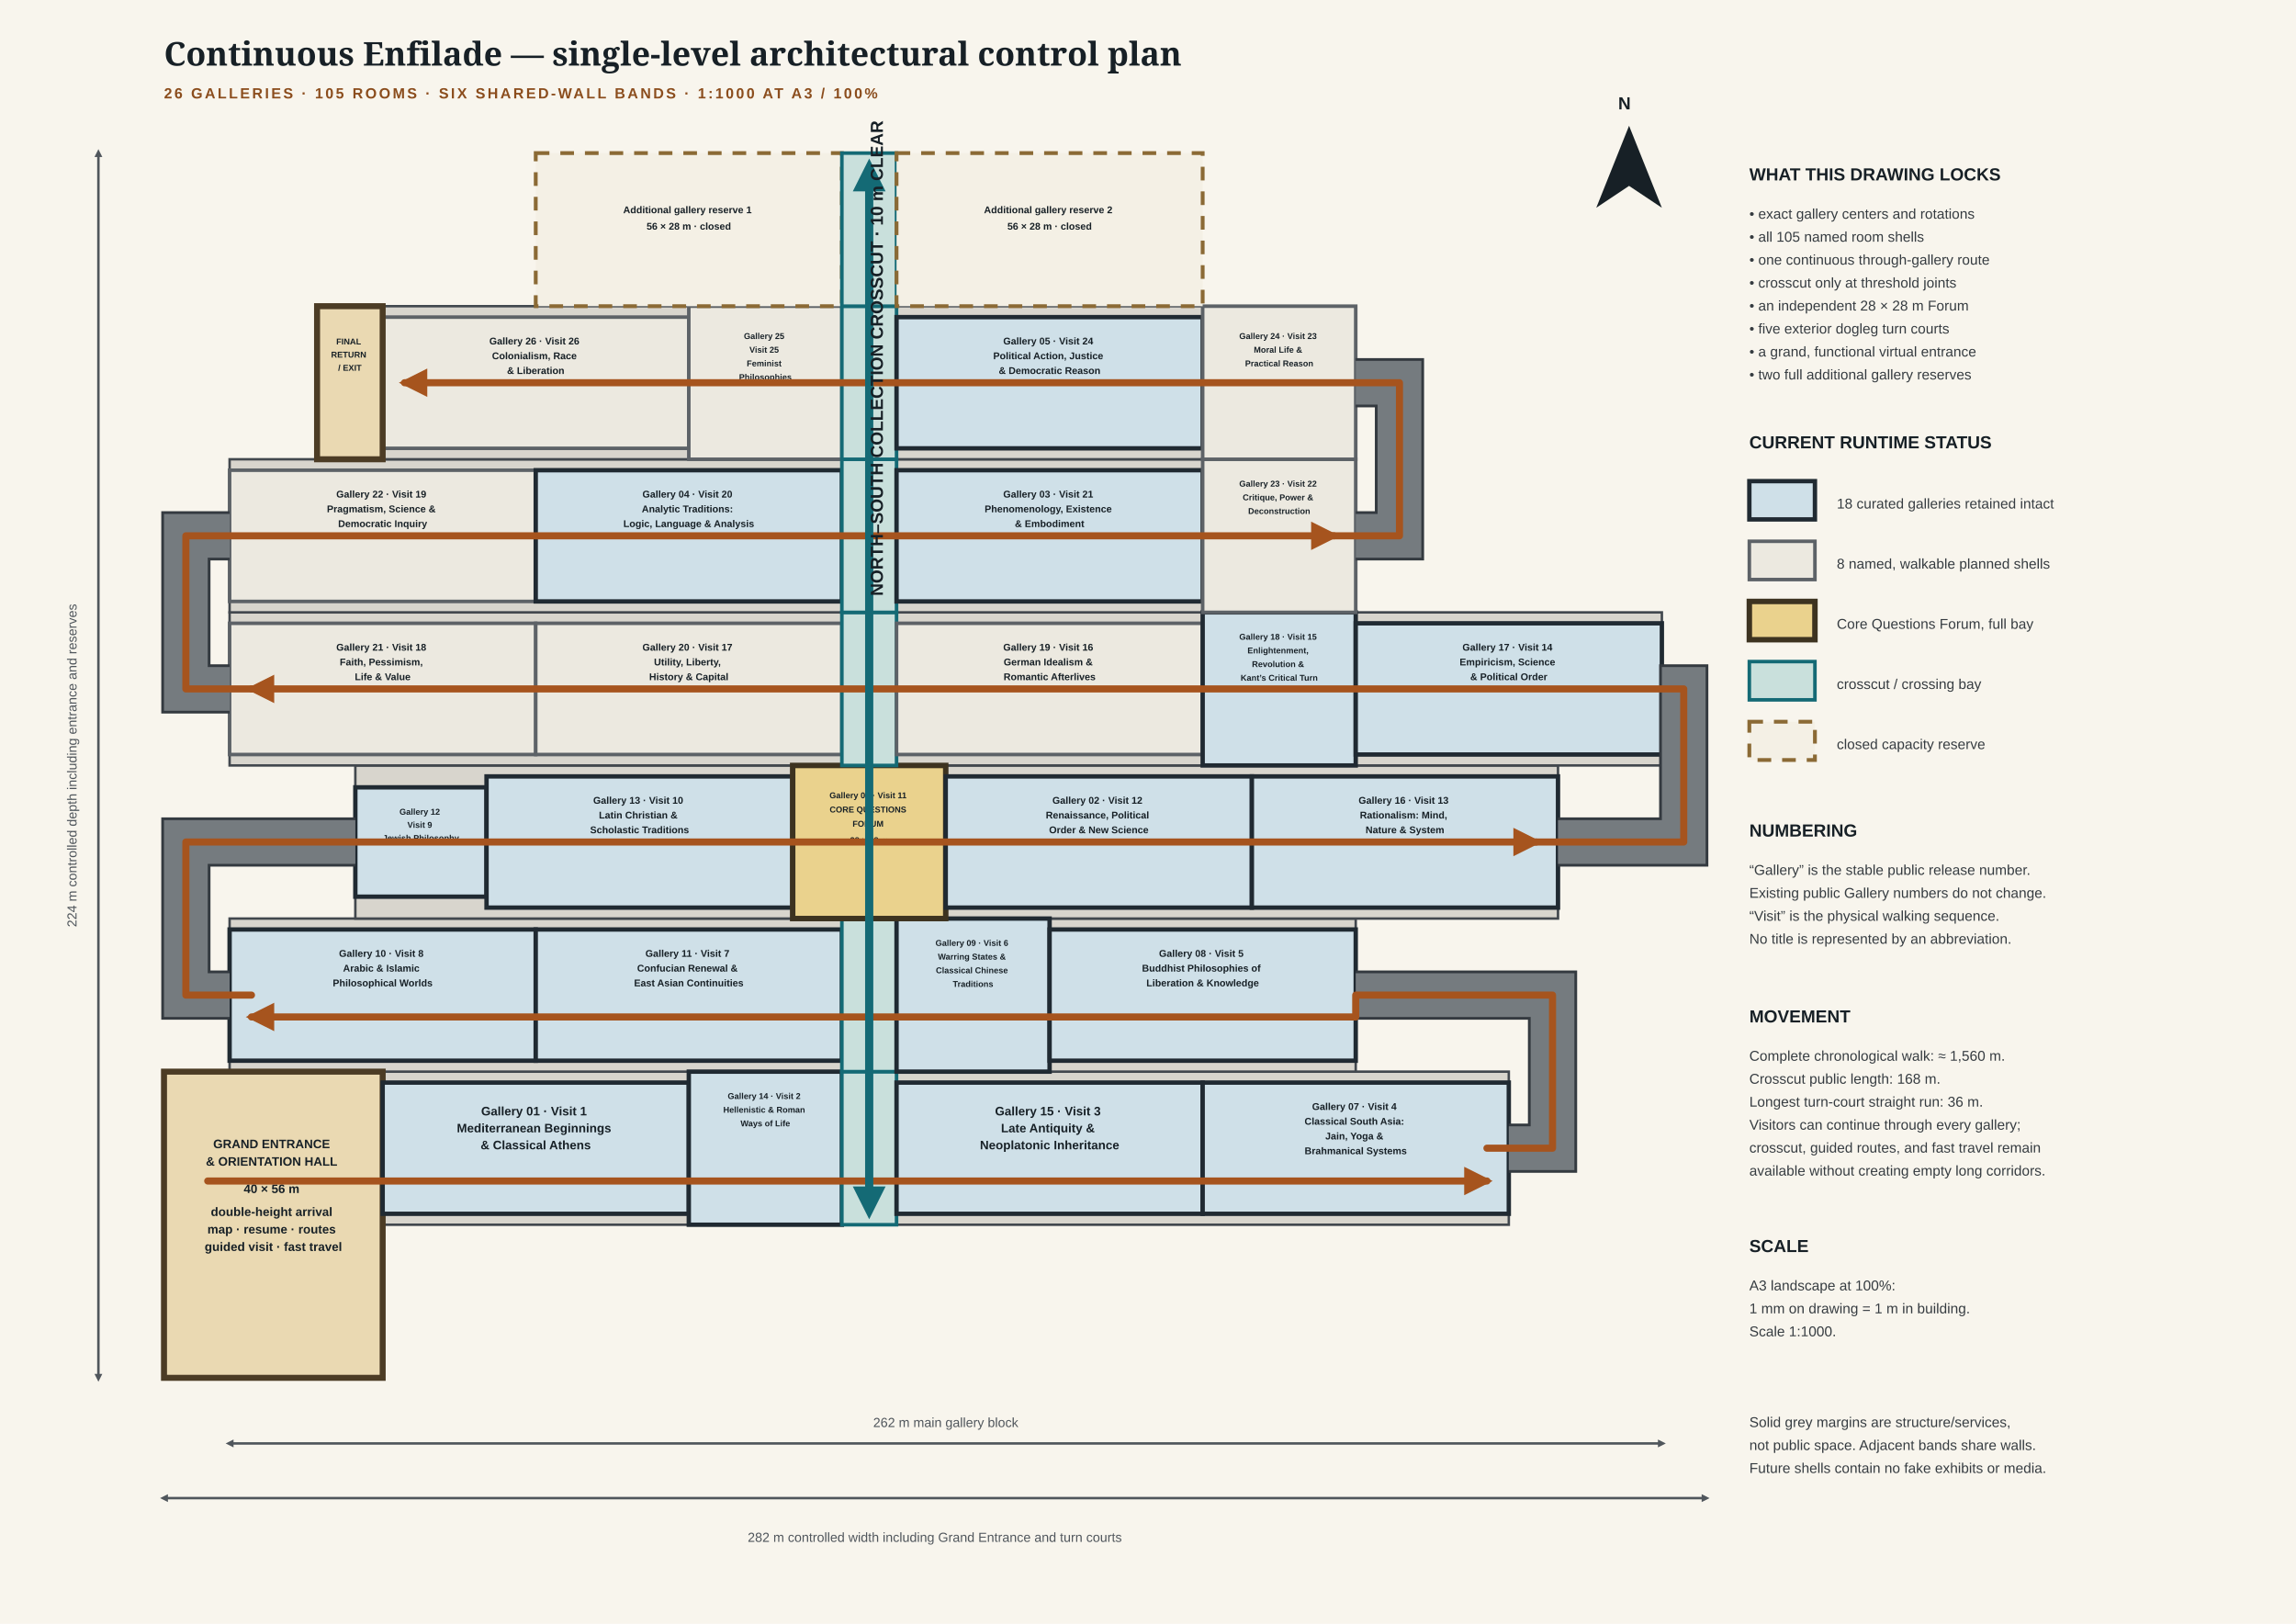
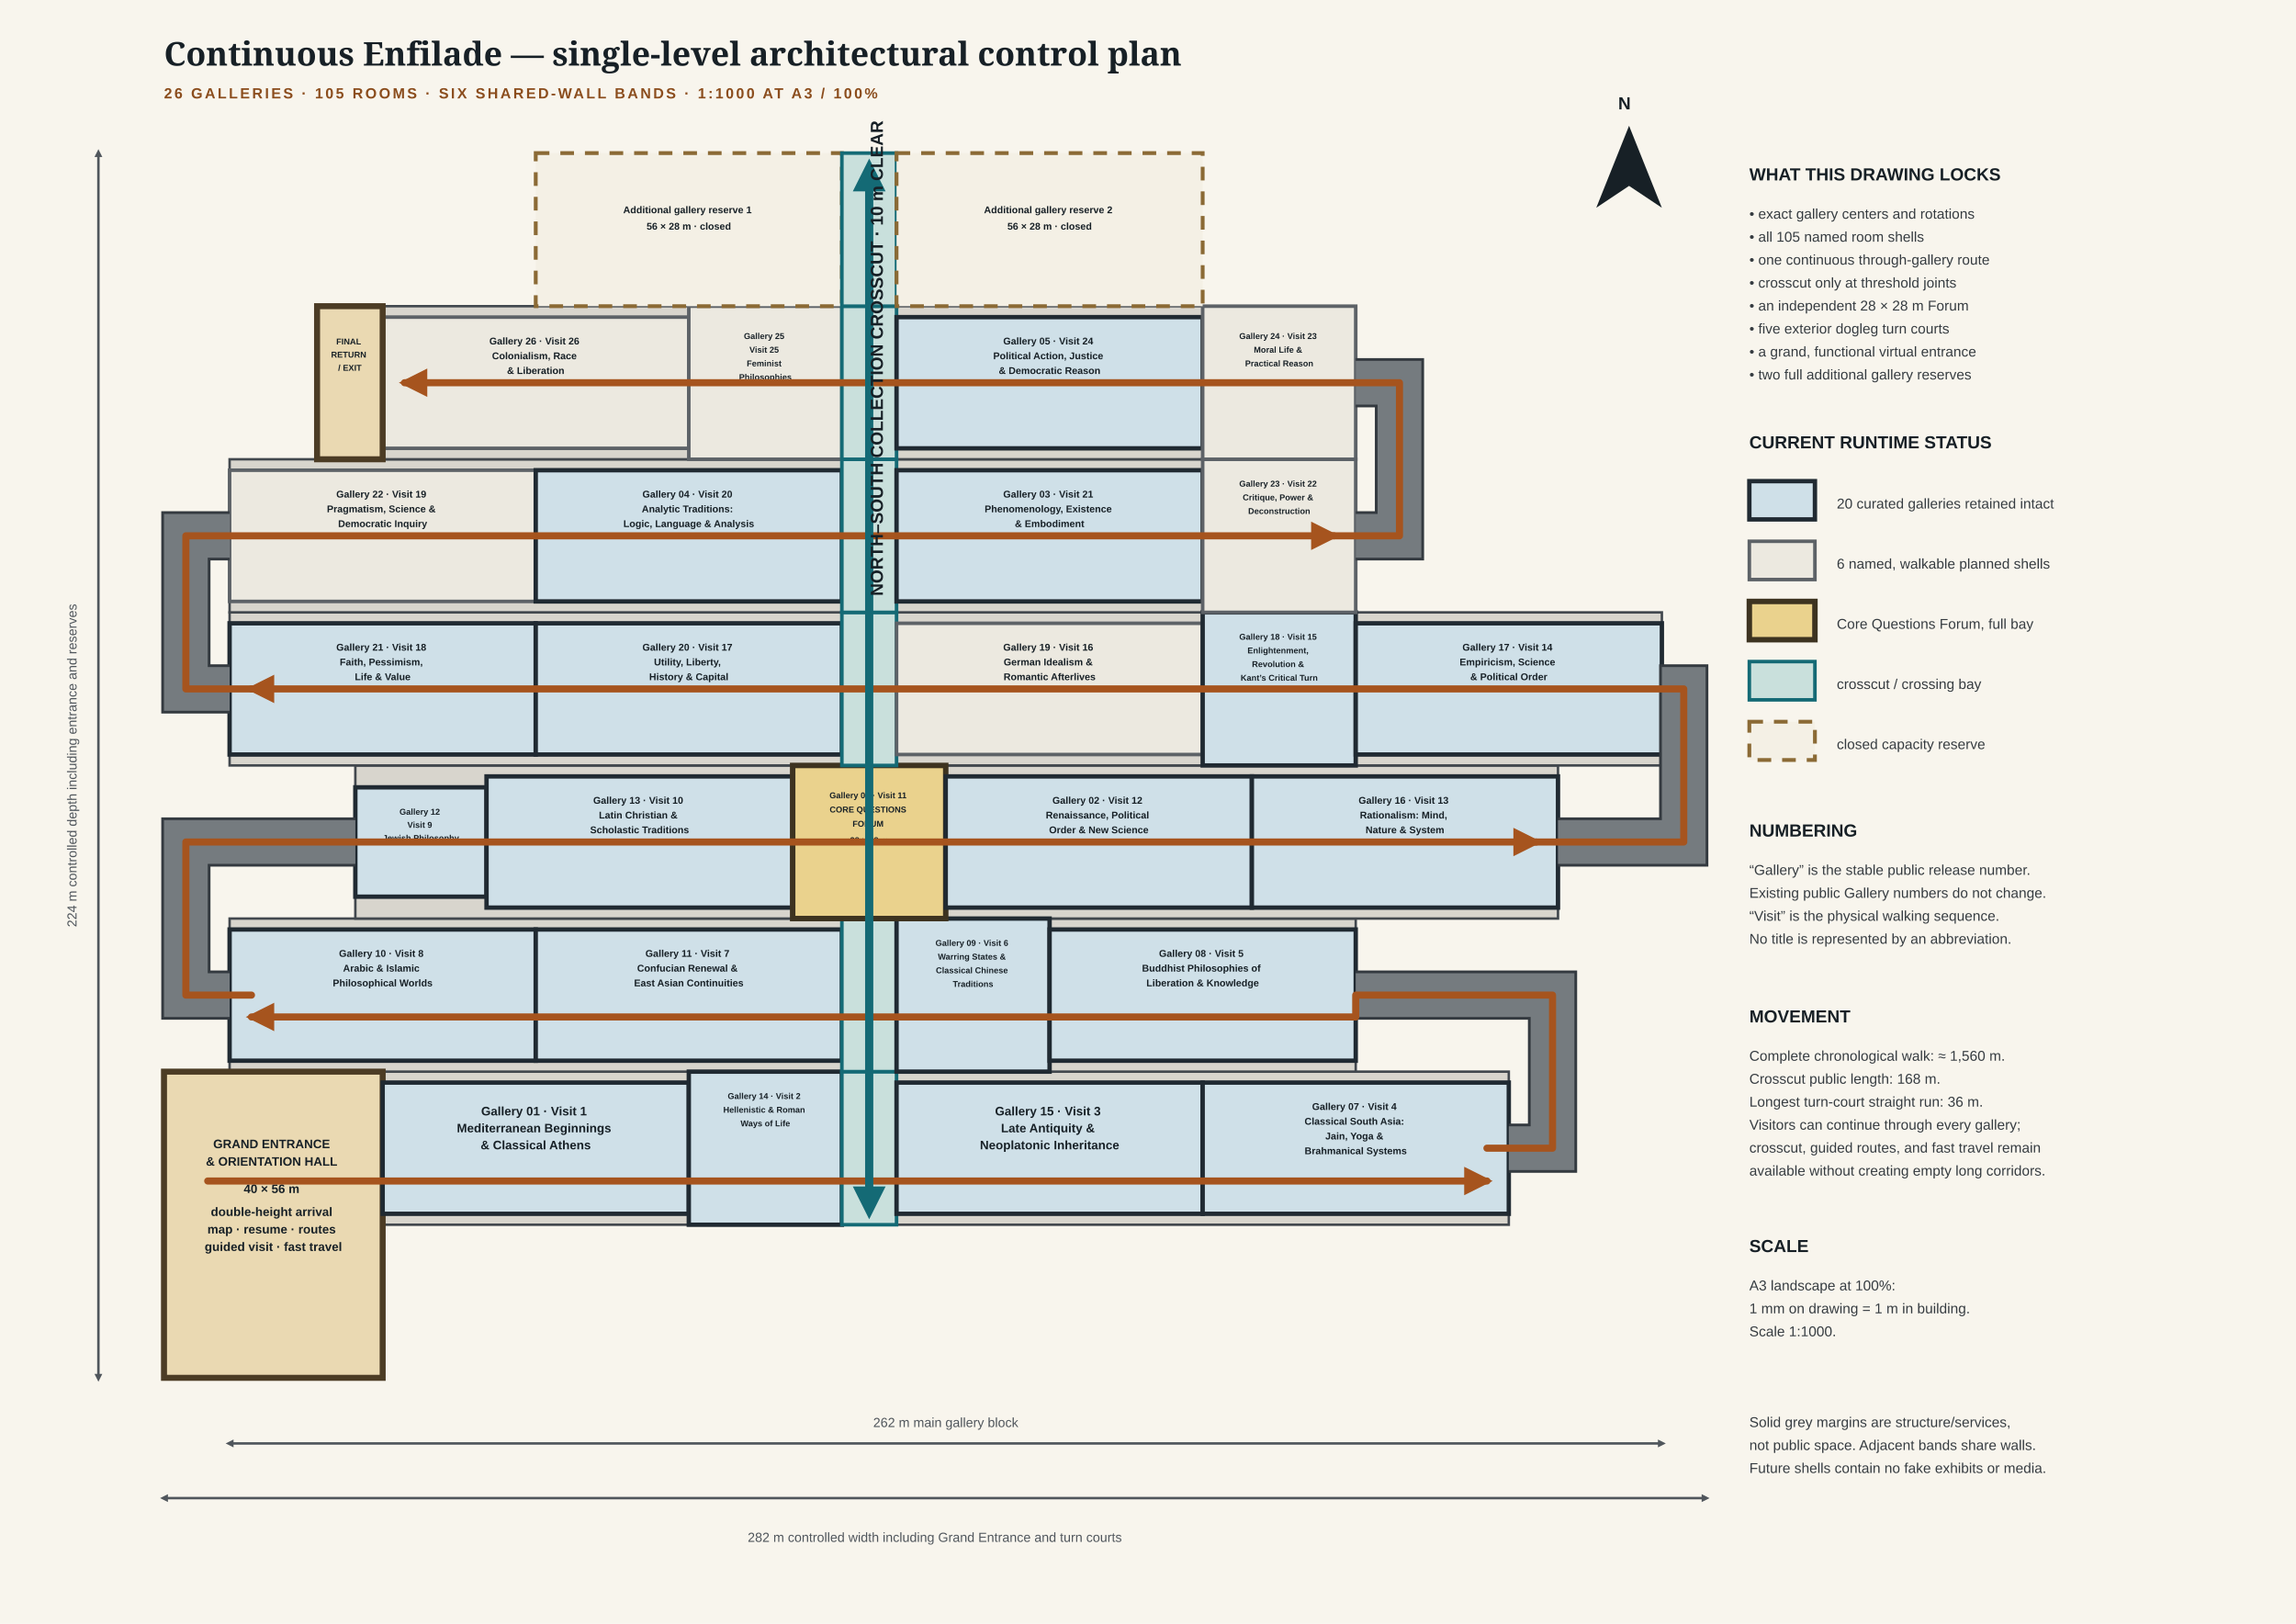
<svg xmlns="http://www.w3.org/2000/svg" width="420mm" height="297mm" viewBox="0 0 420 297" role="img" aria-labelledby="title description">
  <defs>
    <marker id="route-arrow" viewBox="0 0 10 10" refX="8" refY="5" markerWidth="4" markerHeight="4" orient="auto">
      <path d="M0 0L10 5L0 10Z" fill="#a6541e" />
    </marker>
    <marker id="axis-arrow" viewBox="0 0 10 10" refX="5" refY="5" markerWidth="4" markerHeight="4" orient="auto-start-reverse">
      <path d="M0 0L10 5L0 10Z" fill="#146a75" />
    </marker>
    <marker id="dim-arrow" viewBox="0 0 10 10" refX="5" refY="5" markerWidth="3.2" markerHeight="3.2" orient="auto-start-reverse">
      <path d="M0 0L10 5L0 10Z" fill="#50565c" />
    </marker>
    <style>
      .sheet{fill:#f8f5ed}
      .service{fill:#d8d5cd;stroke:#42484e;stroke-width:.45}
      .open{fill:#cfe0e8;stroke:#202a32;stroke-width:.8}
      .planned{fill:#ece9e0;stroke:#5d6267;stroke-width:.65}
      .forum{fill:#ead28d;stroke:#3d3320;stroke-width:1}
      .entrance{fill:#ead9b2;stroke:#4c3c25;stroke-width:1.1}
      .crossing{fill:#c9e0dc;stroke:#146a75;stroke-width:.65}
      .reserve{fill:#f4f0e5;stroke:#8b6a35;stroke-width:.7;stroke-dasharray:2.5 2}
      .turn{fill:none;stroke:#757b7f;stroke-width:8;stroke-linecap:butt}
      .turn-edge{fill:none;stroke:#343a40;stroke-width:9;stroke-linecap:butt;stroke-linejoin:miter}
      .route{fill:none;stroke:#a6541e;stroke-width:1.3;stroke-linecap:round;stroke-linejoin:round;marker-end:url(#route-arrow)}
      .axis{fill:none;stroke:#146a75;stroke-width:1.5;stroke-linecap:round;marker-start:url(#axis-arrow);marker-end:url(#axis-arrow)}
      .label{font-family:Arial,sans-serif;fill:#172026;text-anchor:middle;font-size:2.25px;font-weight:600}
      .small{font-family:Arial,sans-serif;fill:#172026;text-anchor:middle;font-size:1.8px;font-weight:600}
      .tiny{font-family:Arial,sans-serif;fill:#172026;text-anchor:middle;font-size:1.55px;font-weight:600}
      .meta{font-family:Arial,sans-serif;fill:#353b40;font-size:2.6px}
      .meta-bold{font-family:Arial,sans-serif;fill:#172026;font-size:3.2px;font-weight:700}
      .heading{font-family:Georgia,serif;fill:#172026;font-size:6px;font-weight:700}
      .subheading{font-family:Arial,sans-serif;fill:#8b4d1d;font-size:2.7px;font-weight:700;letter-spacing:.4px}
      .dimension{fill:none;stroke:#50565c;stroke-width:.45;marker-start:url(#dim-arrow);marker-end:url(#dim-arrow)}
      .dimension-text{font-family:Arial,sans-serif;fill:#50565c;font-size:2.4px;text-anchor:middle}
      .north{fill:#172026}
    </style>
  </defs>
  <rect class="sheet" width="420" height="297" />
  <text class="heading" x="30" y="12">Continuous Enfilade — single-level architectural control plan</text>
  <text class="subheading" x="30" y="18">26 GALLERIES · 105 ROOMS · SIX SHARED-WALL BANDS · 1:1000 AT A3 / 100%</text>
  <rect class="service" x="70" y="196" width="206" height="28" />
  <rect class="service" x="42" y="168" width="206" height="28" />
  <rect class="service" x="65" y="140" width="220" height="28" />
  <rect class="service" x="42" y="112" width="262" height="28" />
  <rect class="service" x="42" y="84" width="206" height="28" />
  <rect class="service" x="70" y="56" width="178" height="28" />
  <rect class="entrance" x="30" y="196" width="40" height="56" />
  <text class="label" x="50" y="210">
    <tspan x="50">GRAND ENTRANCE</tspan>
    <tspan x="50" dy="3.2">&amp; ORIENTATION HALL</tspan>
    <tspan x="50" dy="5">40 × 56 m</tspan>
    <tspan x="50" dy="4.2">double-height arrival</tspan>
    <tspan x="50" dy="3.2">map · resume · routes</tspan>
    <tspan x="50" dy="3.2">guided visit · fast travel</tspan>
  </text>
  <rect class="open" x="70" y="198" width="56" height="24" />
  <text class="label" x="98" y="204">
    <tspan x="98">Gallery 01 · Visit 1</tspan>
    <tspan x="98" dy="3.1">Mediterranean Beginnings</tspan>
    <tspan x="98" dy="3.1">&amp; Classical Athens</tspan>
  </text>
  <rect class="open" x="126" y="196" width="28" height="28" />
  <text class="tiny" x="140" y="201">
    <tspan x="140">Gallery 14 · Visit 2</tspan>
    <tspan x="140" dy="2.5">Hellenistic &amp; Roman</tspan>
    <tspan x="140" dy="2.5">Ways of Life</tspan>
  </text>
  <rect class="crossing" x="154" y="196" width="10" height="28" />
  <rect class="open" x="164" y="198" width="56" height="24" />
  <text class="label" x="192" y="204">
    <tspan x="192">Gallery 15 · Visit 3</tspan>
    <tspan x="192" dy="3.1">Late Antiquity &amp;</tspan>
    <tspan x="192" dy="3.1">Neoplatonic Inheritance</tspan>
  </text>
  <rect class="open" x="220" y="198" width="56" height="24" />
  <text class="small" x="248" y="203">
    <tspan x="248">Gallery 07 · Visit 4</tspan>
    <tspan x="248" dy="2.7">Classical South Asia:</tspan>
    <tspan x="248" dy="2.7">Jain, Yoga &amp;</tspan>
    <tspan x="248" dy="2.7">Brahmanical Systems</tspan>
  </text>
  <rect class="open" x="42" y="170" width="56" height="24" />
  <text class="small" x="70" y="175">
    <tspan x="70">Gallery 10 · Visit 8</tspan>
    <tspan x="70" dy="2.7">Arabic &amp; Islamic</tspan>
    <tspan x="70" dy="2.7">Philosophical Worlds</tspan>
  </text>
  <rect class="open" x="98" y="170" width="56" height="24" />
  <text class="small" x="126" y="175">
    <tspan x="126">Gallery 11 · Visit 7</tspan>
    <tspan x="126" dy="2.7">Confucian Renewal &amp;</tspan>
    <tspan x="126" dy="2.7">East Asian Continuities</tspan>
  </text>
  <rect class="crossing" x="154" y="168" width="10" height="28" />
  <rect class="open" x="164" y="168" width="28" height="28" />
  <text class="tiny" x="178" y="173">
    <tspan x="178">Gallery 09 · Visit 6</tspan>
    <tspan x="178" dy="2.5">Warring States &amp;</tspan>
    <tspan x="178" dy="2.5">Classical Chinese</tspan>
    <tspan x="178" dy="2.5">Traditions</tspan>
  </text>
  <rect class="open" x="192" y="170" width="56" height="24" />
  <text class="small" x="220" y="175">
    <tspan x="220">Gallery 08 · Visit 5</tspan>
    <tspan x="220" dy="2.7">Buddhist Philosophies of</tspan>
    <tspan x="220" dy="2.7">Liberation &amp; Knowledge</tspan>
  </text>
  <rect class="open" x="65" y="144" width="24" height="20" />
  <text class="tiny" x="77" y="149">
    <tspan x="77">Gallery 12</tspan>
    <tspan x="77" dy="2.4">Visit 9</tspan>
    <tspan x="77" dy="2.4">Jewish Philosophy</tspan>
  </text>
  <rect class="open" x="89" y="142" width="56" height="24" />
  <text class="small" x="117" y="147">
    <tspan x="117">Gallery 13 · Visit 10</tspan>
    <tspan x="117" dy="2.7">Latin Christian &amp;</tspan>
    <tspan x="117" dy="2.7">Scholastic Traditions</tspan>
  </text>
  <rect class="forum" x="145" y="140" width="28" height="28" />
  <text class="tiny" x="159" y="146">
    <tspan x="159">Gallery 06 · Visit 11</tspan>
    <tspan x="159" dy="2.6">CORE QUESTIONS</tspan>
    <tspan x="159" dy="2.6">FORUM</tspan>
    <tspan x="159" dy="3">28 × 28 m</tspan>
  </text>
  <rect class="open" x="173" y="142" width="56" height="24" />
  <text class="small" x="201" y="147">
    <tspan x="201">Gallery 02 · Visit 12</tspan>
    <tspan x="201" dy="2.7">Renaissance, Political</tspan>
    <tspan x="201" dy="2.7">Order &amp; New Science</tspan>
  </text>
  <rect class="open" x="229" y="142" width="56" height="24" />
  <text class="small" x="257" y="147">
    <tspan x="257">Gallery 16 · Visit 13</tspan>
    <tspan x="257" dy="2.7">Rationalism: Mind,</tspan>
    <tspan x="257" dy="2.7">Nature &amp; System</tspan>
  </text>
-   <rect class="planned" x="42" y="114" width="56" height="24" />
+   <rect class="open" x="42" y="114" width="56" height="24" />
  <text class="small" x="70" y="119">
    <tspan x="70">Gallery 21 · Visit 18</tspan>
    <tspan x="70" dy="2.7">Faith, Pessimism,</tspan>
    <tspan x="70" dy="2.7">Life &amp; Value</tspan>
  </text>
-   <rect class="planned" x="98" y="114" width="56" height="24" />
+   <rect class="open" x="98" y="114" width="56" height="24" />
  <text class="small" x="126" y="119">
    <tspan x="126">Gallery 20 · Visit 17</tspan>
    <tspan x="126" dy="2.7">Utility, Liberty,</tspan>
    <tspan x="126" dy="2.7">History &amp; Capital</tspan>
  </text>
  <rect class="crossing" x="154" y="112" width="10" height="28" />
  <rect class="planned" x="164" y="114" width="56" height="24" />
  <text class="small" x="192" y="119">
    <tspan x="192">Gallery 19 · Visit 16</tspan>
    <tspan x="192" dy="2.7">German Idealism &amp;</tspan>
    <tspan x="192" dy="2.7">Romantic Afterlives</tspan>
  </text>
  <rect class="open" x="220" y="112" width="28" height="28" />
  <text class="tiny" x="234" y="117">
    <tspan x="234">Gallery 18 · Visit 15</tspan>
    <tspan x="234" dy="2.5">Enlightenment,</tspan>
    <tspan x="234" dy="2.5">Revolution &amp;</tspan>
    <tspan x="234" dy="2.5">Kant’s Critical Turn</tspan>
  </text>
  <rect class="open" x="248" y="114" width="56" height="24" />
  <text class="small" x="276" y="119">
    <tspan x="276">Gallery 17 · Visit 14</tspan>
    <tspan x="276" dy="2.7">Empiricism, Science</tspan>
    <tspan x="276" dy="2.7">&amp; Political Order</tspan>
  </text>
  <rect class="planned" x="42" y="86" width="56" height="24" />
  <text class="small" x="70" y="91">
    <tspan x="70">Gallery 22 · Visit 19</tspan>
    <tspan x="70" dy="2.7">Pragmatism, Science &amp;</tspan>
    <tspan x="70" dy="2.7">Democratic Inquiry</tspan>
  </text>
  <rect class="open" x="98" y="86" width="56" height="24" />
  <text class="small" x="126" y="91">
    <tspan x="126">Gallery 04 · Visit 20</tspan>
    <tspan x="126" dy="2.7">Analytic Traditions:</tspan>
    <tspan x="126" dy="2.7">Logic, Language &amp; Analysis</tspan>
  </text>
  <rect class="crossing" x="154" y="84" width="10" height="28" />
  <rect class="open" x="164" y="86" width="56" height="24" />
  <text class="small" x="192" y="91">
    <tspan x="192">Gallery 03 · Visit 21</tspan>
    <tspan x="192" dy="2.7">Phenomenology, Existence</tspan>
    <tspan x="192" dy="2.7">&amp; Embodiment</tspan>
  </text>
  <rect class="planned" x="220" y="84" width="28" height="28" />
  <text class="tiny" x="234" y="89">
    <tspan x="234">Gallery 23 · Visit 22</tspan>
    <tspan x="234" dy="2.5">Critique, Power &amp;</tspan>
    <tspan x="234" dy="2.5">Deconstruction</tspan>
  </text>
  <rect class="planned" x="70" y="58" width="56" height="24" />
  <text class="small" x="98" y="63">
    <tspan x="98">Gallery 26 · Visit 26</tspan>
    <tspan x="98" dy="2.7">Colonialism, Race</tspan>
    <tspan x="98" dy="2.7">&amp; Liberation</tspan>
  </text>
  <rect class="planned" x="126" y="56" width="28" height="28" />
  <text class="tiny" x="140" y="62">
    <tspan x="140">Gallery 25</tspan>
    <tspan x="140" dy="2.5">Visit 25</tspan>
    <tspan x="140" dy="2.5">Feminist</tspan>
    <tspan x="140" dy="2.5">Philosophies</tspan>
  </text>
  <rect class="crossing" x="154" y="56" width="10" height="28" />
  <rect class="open" x="164" y="58" width="56" height="24" />
  <text class="small" x="192" y="63">
    <tspan x="192">Gallery 05 · Visit 24</tspan>
    <tspan x="192" dy="2.7">Political Action, Justice</tspan>
    <tspan x="192" dy="2.7">&amp; Democratic Reason</tspan>
  </text>
  <rect class="planned" x="220" y="56" width="28" height="28" />
  <text class="tiny" x="234" y="62">
    <tspan x="234">Gallery 24 · Visit 23</tspan>
    <tspan x="234" dy="2.5">Moral Life &amp;</tspan>
    <tspan x="234" dy="2.5">Practical Reason</tspan>
  </text>
  <rect class="entrance" x="58" y="56" width="12" height="28" />
  <text class="tiny" x="64" y="63">
    <tspan x="64">FINAL</tspan>
    <tspan x="64" dy="2.4">RETURN</tspan>
    <tspan x="64" dy="2.4">/ EXIT</tspan>
  </text>
  <rect class="reserve" x="98" y="28" width="56" height="28" />
  <text class="small" x="126" y="39">
    <tspan x="126">Additional gallery reserve 1</tspan>
    <tspan x="126" dy="3">56 × 28 m · closed</tspan>
  </text>
  <rect class="crossing" x="154" y="28" width="10" height="28" />
  <rect class="reserve" x="164" y="28" width="56" height="28" />
  <text class="small" x="192" y="39">
    <tspan x="192">Additional gallery reserve 2</tspan>
    <tspan x="192" dy="3">56 × 28 m · closed</tspan>
  </text>
  <path class="turn-edge" d="M276 210H284V182H248" />
  <path class="turn" d="M276 210H284V182H248" />
  <path class="turn-edge" d="M42 182H34V154H65" />
  <path class="turn" d="M42 182H34V154H65" />
  <path class="turn-edge" d="M285 154H308V126H304" />
  <path class="turn" d="M285 154H308V126H304" />
  <path class="turn-edge" d="M42 126H34V98H42" />
  <path class="turn" d="M42 126H34V98H42" />
  <path class="turn-edge" d="M248 98H256V70H248" />
  <path class="turn" d="M248 98H256V70H248" />
  <path class="route" d="M38 216H272" />
  <path class="route" d="M272 210H284V182H248V186H46" />
  <path class="route" d="M46 182H34V154H69H281" />
  <path class="route" d="M281 154H308V126H304H46" />
  <path class="route" d="M46 126H34V98H42H244" />
  <path class="route" d="M244 98H256V70H248H74" />
  <path class="axis" d="M159 32V220" />
  <text class="meta-bold" x="161.5" y="109" transform="rotate(-90 161.5 109)">NORTH–SOUTH COLLECTION CROSSCUT · 10 m CLEAR</text>
  <path class="dimension" d="M42 264H304" />
  <text class="dimension-text" x="173" y="261">262 m main gallery block</text>
  <path class="dimension" d="M18 28V252" />
  <text class="dimension-text" x="14" y="140" transform="rotate(-90 14 140)">224 m controlled depth including entrance and reserves</text>
  <path class="dimension" d="M30 274H312" />
  <text class="dimension-text" x="171" y="282">282 m controlled width including Grand Entrance and turn courts</text>
  <path class="north" d="M292 38L298 23L304 38L298 34Z" />
  <text class="meta-bold" x="296" y="20">N</text>
  <text class="meta-bold" x="320" y="33">WHAT THIS DRAWING LOCKS</text>
  <text class="meta" x="320" y="40">
    <tspan x="320">• exact gallery centers and rotations</tspan>
    <tspan x="320" dy="4.2">• all 105 named room shells</tspan>
    <tspan x="320" dy="4.2">• one continuous through-gallery route</tspan>
    <tspan x="320" dy="4.2">• crosscut only at threshold joints</tspan>
    <tspan x="320" dy="4.2">• an independent 28 × 28 m Forum</tspan>
    <tspan x="320" dy="4.2">• five exterior dogleg turn courts</tspan>
    <tspan x="320" dy="4.2">• a grand, functional virtual entrance</tspan>
    <tspan x="320" dy="4.2">• two full additional gallery reserves</tspan>
  </text>
  <text class="meta-bold" x="320" y="82">CURRENT RUNTIME STATUS</text>
  <rect class="open" x="320" y="88" width="12" height="7" />
-   <text class="meta" x="336" y="93">18 curated galleries retained intact</text>
+   <text class="meta" x="336" y="93">20 curated galleries retained intact</text>
  <rect class="planned" x="320" y="99" width="12" height="7" />
-   <text class="meta" x="336" y="104">8 named, walkable planned shells</text>
+   <text class="meta" x="336" y="104">6 named, walkable planned shells</text>
  <rect class="forum" x="320" y="110" width="12" height="7" />
  <text class="meta" x="336" y="115">Core Questions Forum, full bay</text>
  <rect class="crossing" x="320" y="121" width="12" height="7" />
  <text class="meta" x="336" y="126">crosscut / crossing bay</text>
  <rect class="reserve" x="320" y="132" width="12" height="7" />
  <text class="meta" x="336" y="137">closed capacity reserve</text>
  <text class="meta-bold" x="320" y="153">NUMBERING</text>
  <text class="meta" x="320" y="160">
    <tspan x="320">“Gallery” is the stable public release number.</tspan>
    <tspan x="320" dy="4.2">Existing public Gallery numbers do not change.</tspan>
    <tspan x="320" dy="4.2">“Visit” is the physical walking sequence.</tspan>
    <tspan x="320" dy="4.2">No title is represented by an abbreviation.</tspan>
  </text>
  <text class="meta-bold" x="320" y="187">MOVEMENT</text>
  <text class="meta" x="320" y="194">
    <tspan x="320">Complete chronological walk: ≈ 1,560 m.</tspan>
    <tspan x="320" dy="4.2">Crosscut public length: 168 m.</tspan>
    <tspan x="320" dy="4.2">Longest turn-court straight run: 36 m.</tspan>
    <tspan x="320" dy="4.2">Visitors can continue through every gallery;</tspan>
    <tspan x="320" dy="4.2">crosscut, guided routes, and fast travel remain</tspan>
    <tspan x="320" dy="4.2">available without creating empty long corridors.</tspan>
  </text>
  <text class="meta-bold" x="320" y="229">SCALE</text>
  <text class="meta" x="320" y="236">
    <tspan x="320">A3 landscape at 100%:</tspan>
    <tspan x="320" dy="4.2">1 mm on drawing = 1 m in building.</tspan>
    <tspan x="320" dy="4.2">Scale 1:1000.</tspan>
  </text>
  <text class="meta" x="320" y="261">
    <tspan x="320">Solid grey margins are structure/services,</tspan>
    <tspan x="320" dy="4.2">not public space. Adjacent bands share walls.</tspan>
    <tspan x="320" dy="4.2">Future shells contain no fake exhibits or media.</tspan>
  </text>
</svg>
